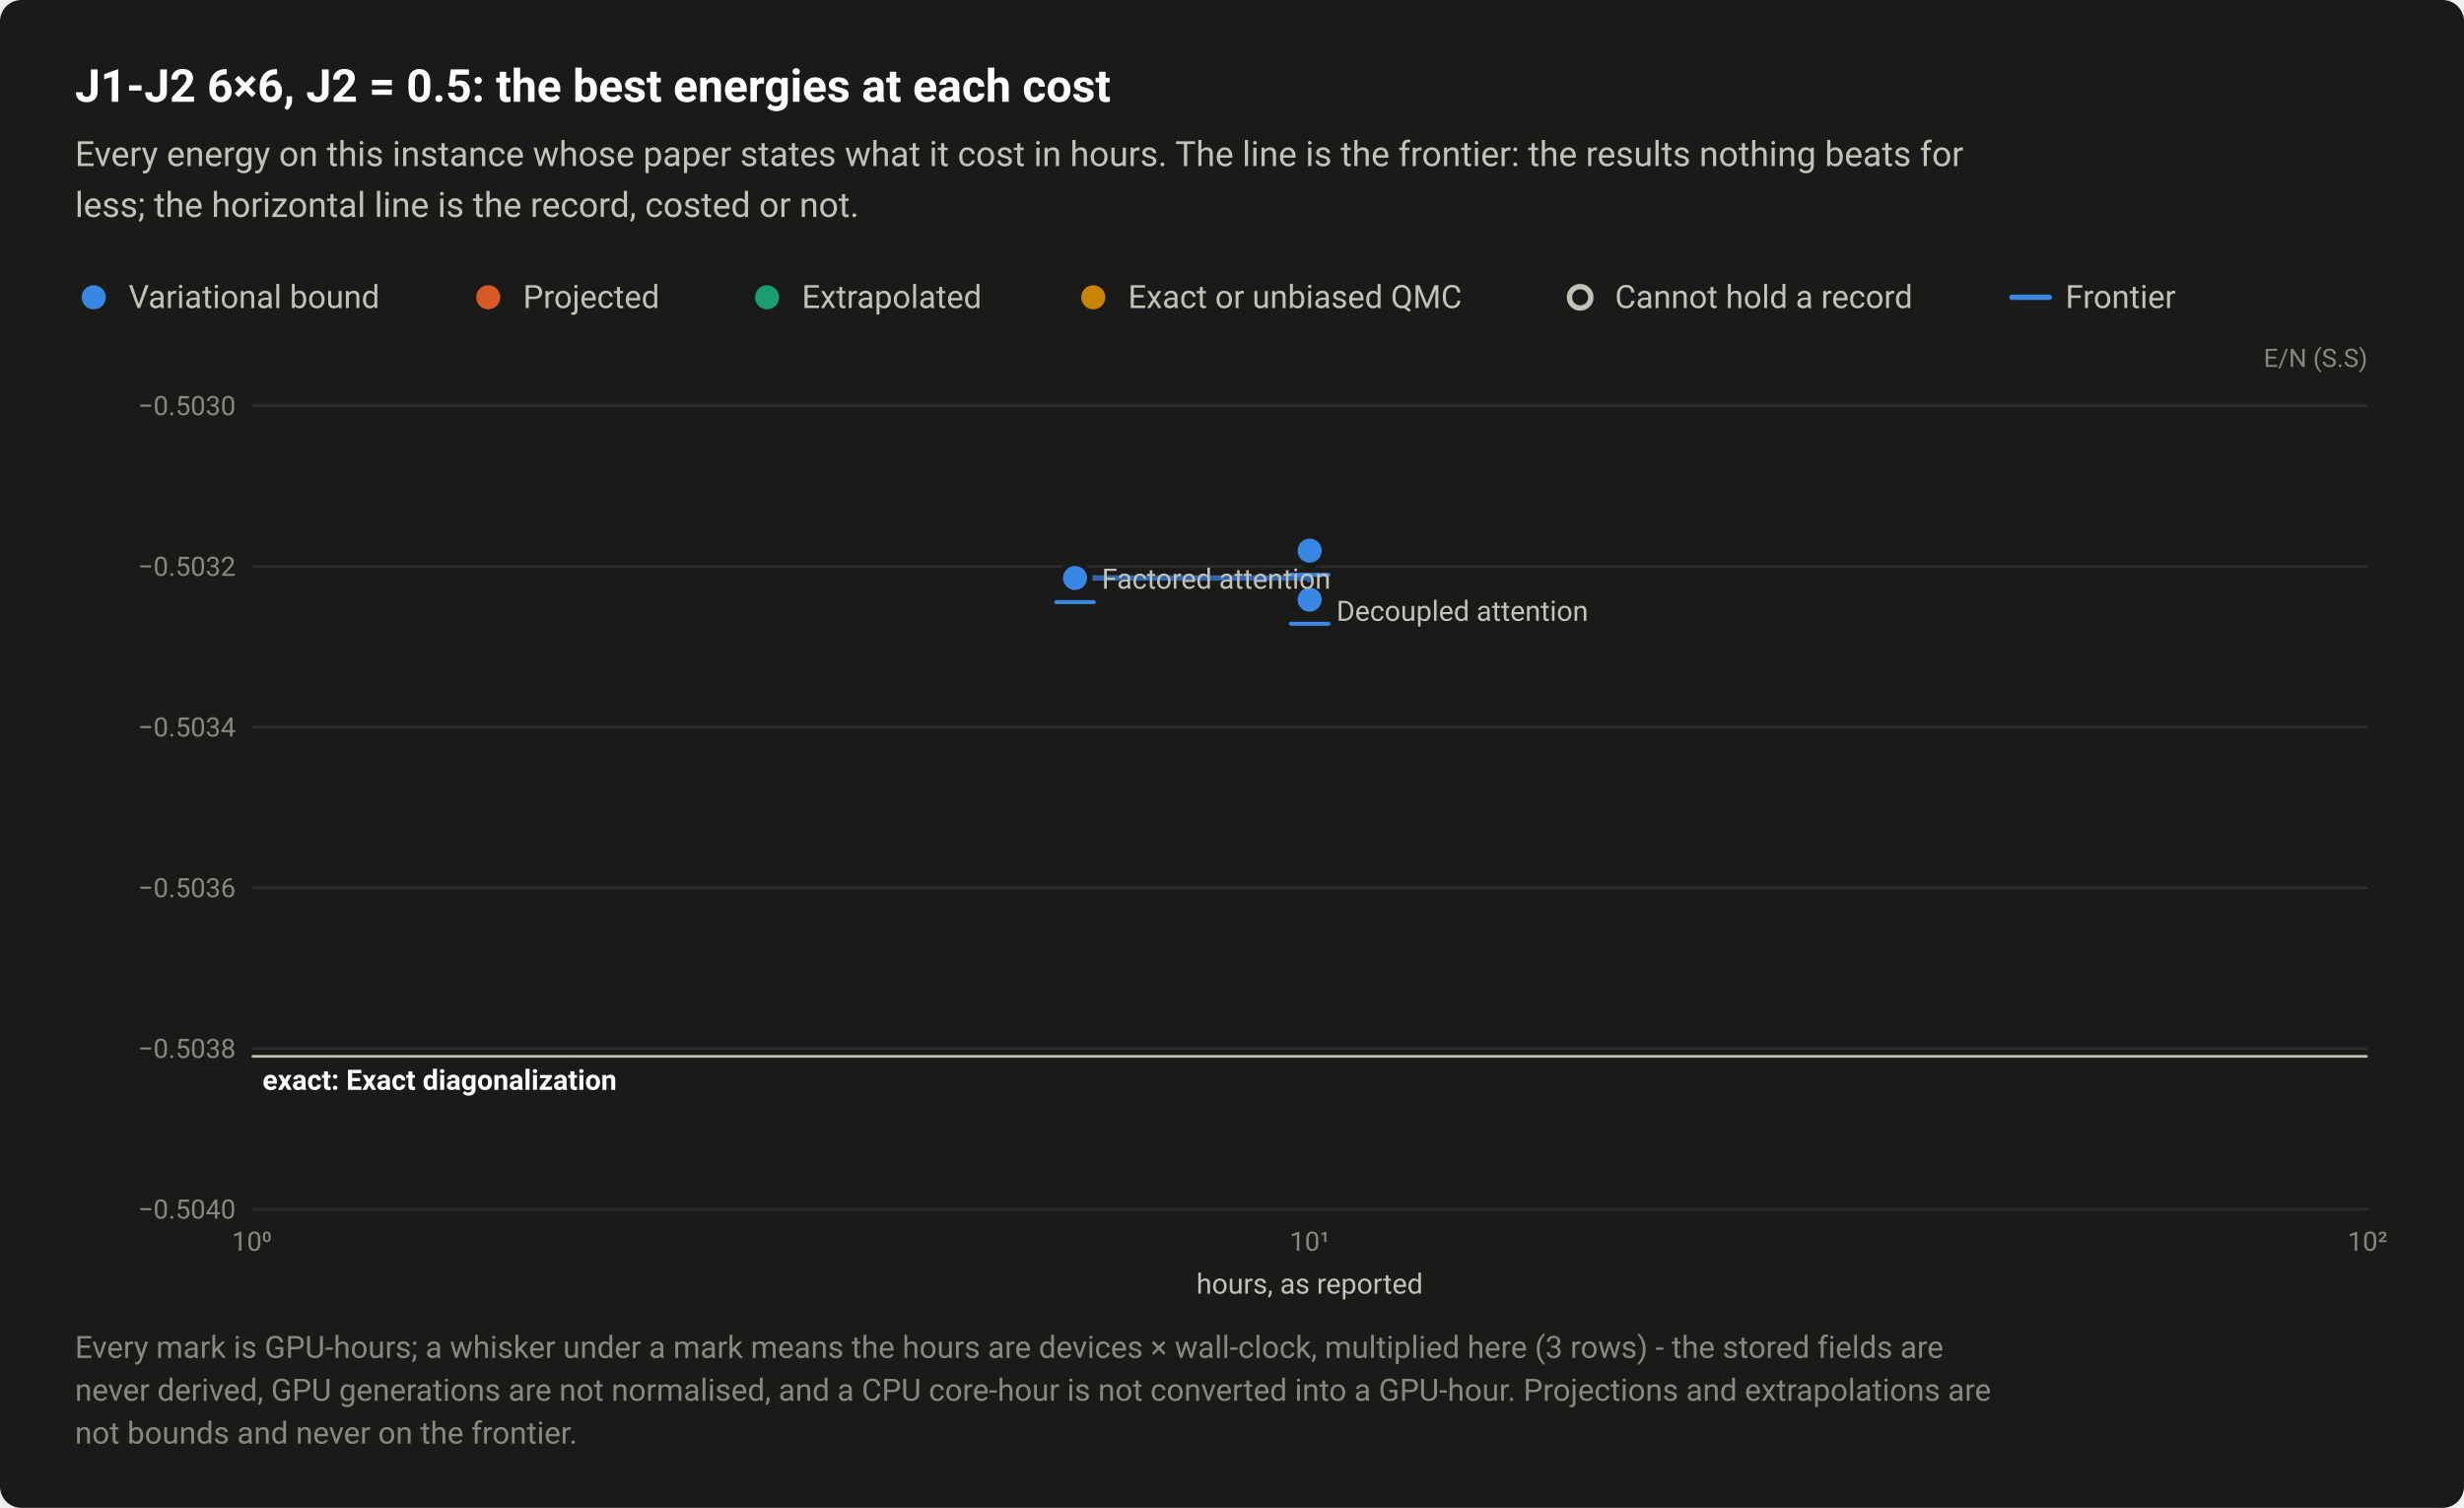
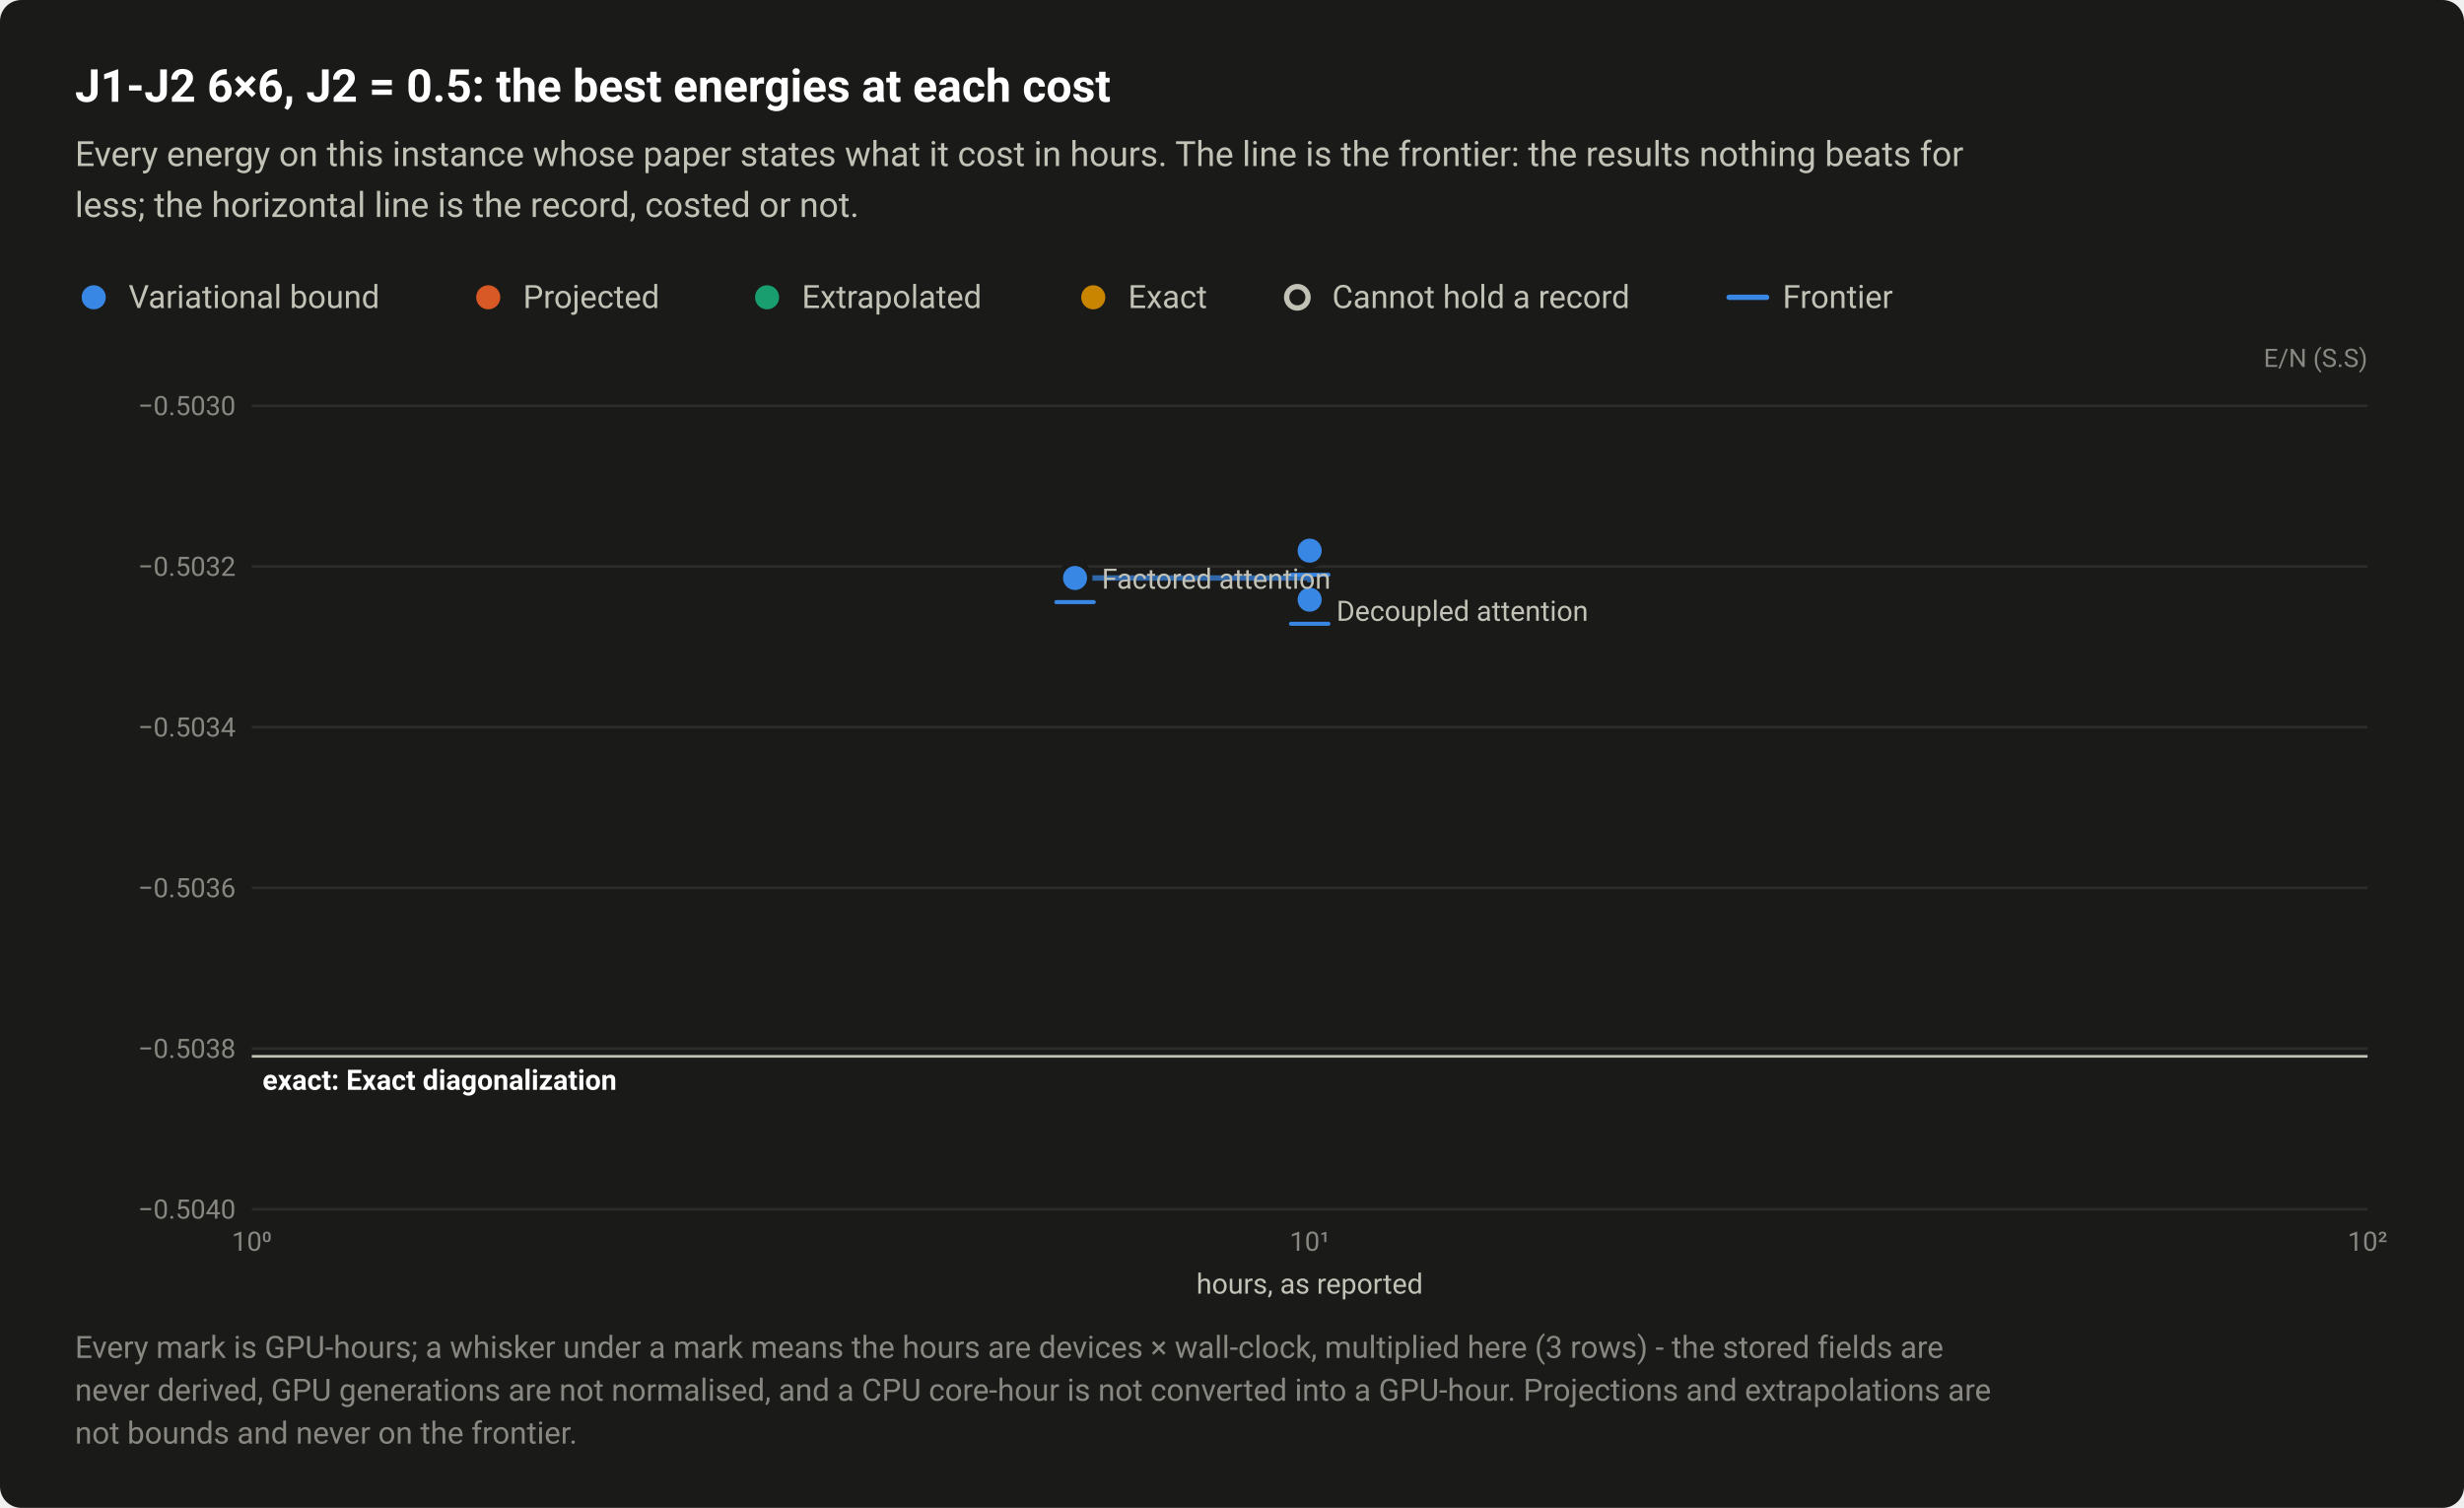
<svg xmlns="http://www.w3.org/2000/svg" width="920" height="563" viewBox="0 0 920 563" role="img" aria-labelledby="title desc">
  <style>text{font-family:system-ui,-apple-system,"Segoe UI",Roboto,"Helvetica Neue",Arial,sans-serif}</style>
  <rect width="920" height="563" rx="8" fill="#1a1a19" />
  <text x="28" y="38" font-size="17" fill="#ffffff" font-weight="600">J1-J2 6×6, J2 = 0.5: the best energies at each cost</text>
  <text x="28" y="62" font-size="13" fill="#c3c2b7">Every energy on this instance whose paper states what it cost in hours. The line is the frontier: the results nothing beats for</text>
  <text x="28" y="81" font-size="13" fill="#c3c2b7">less; the horizontal line is the record, costed or not.</text>
  <circle cx="35" cy="111" r="6.5" fill="#1a1a19" />
  <circle cx="35" cy="111" r="4.5" fill="#3987e5" />
  <text x="48" y="115" font-size="12" fill="#c3c2b7">Variational bound</text>
  <circle cx="182.3" cy="111" r="6.5" fill="#1a1a19" />
  <circle cx="182.3" cy="111" r="4.5" fill="#d95926" />
  <text x="195.3" y="115" font-size="12" fill="#c3c2b7">Projected</text>
  <circle cx="286.4" cy="111" r="6.5" fill="#1a1a19" />
  <circle cx="286.4" cy="111" r="4.5" fill="#199e70" />
  <text x="299.4" y="115" font-size="12" fill="#c3c2b7">Extrapolated</text>
  <circle cx="408.2" cy="111" r="6.5" fill="#1a1a19" />
  <circle cx="408.2" cy="111" r="4.5" fill="#c98500" />
-   <text x="421.2" y="115" font-size="12" fill="#c3c2b7">Exact or unbiased QMC</text>
-   <circle cx="590" cy="111" r="6.5" fill="#1a1a19" />
-   <circle cx="590" cy="111" r="4" fill="#1a1a19" stroke="#c3c2b7" stroke-width="2" />
-   <text x="603" y="115" font-size="12" fill="#c3c2b7">Cannot hold a record</text>
-   <path d="M751.2 111H765.2" stroke="#3987e5" stroke-width="2" stroke-linecap="round" />
-   <text x="771.2" y="115" font-size="12" fill="#c3c2b7">Frontier</text>
+   <text x="421.2" y="115" font-size="12" fill="#c3c2b7">Exact</text>
+   <circle cx="484.4" cy="111" r="6.5" fill="#1a1a19" />
+   <circle cx="484.4" cy="111" r="4" fill="#1a1a19" stroke="#c3c2b7" stroke-width="2" />
+   <text x="497.4" y="115" font-size="12" fill="#c3c2b7">Cannot hold a record</text>
+   <path d="M645.6 111H659.6" stroke="#3987e5" stroke-width="2" stroke-linecap="round" />
+   <text x="665.6" y="115" font-size="12" fill="#c3c2b7">Frontier</text>
  <text x="884" y="137" font-size="9.5" fill="#898781" text-anchor="end">E/N (S.S)</text>
  <path d="M94 451.5H884" stroke="#2c2c2a" stroke-width="1" />
  <text x="88" y="455" font-size="10" fill="#898781" text-anchor="end" style="font-variant-numeric:tabular-nums">−0.5040</text>
  <path d="M94 391.5H884" stroke="#2c2c2a" stroke-width="1" />
  <text x="88" y="395" font-size="10" fill="#898781" text-anchor="end" style="font-variant-numeric:tabular-nums">−0.5038</text>
  <path d="M94 331.5H884" stroke="#2c2c2a" stroke-width="1" />
  <text x="88" y="335" font-size="10" fill="#898781" text-anchor="end" style="font-variant-numeric:tabular-nums">−0.5036</text>
  <path d="M94 271.5H884" stroke="#2c2c2a" stroke-width="1" />
  <text x="88" y="275" font-size="10" fill="#898781" text-anchor="end" style="font-variant-numeric:tabular-nums">−0.5034</text>
  <path d="M94 211.5H884" stroke="#2c2c2a" stroke-width="1" />
  <text x="88" y="215" font-size="10" fill="#898781" text-anchor="end" style="font-variant-numeric:tabular-nums">−0.5032</text>
  <path d="M94 151.5H884" stroke="#2c2c2a" stroke-width="1" />
  <text x="88" y="155" font-size="10" fill="#898781" text-anchor="end" style="font-variant-numeric:tabular-nums">−0.5030</text>
  <text x="94" y="467" font-size="10" fill="#898781" text-anchor="middle" style="font-variant-numeric:tabular-nums">10⁰</text>
  <text x="489" y="467" font-size="10" fill="#898781" text-anchor="middle" style="font-variant-numeric:tabular-nums">10¹</text>
  <text x="884" y="467" font-size="10" fill="#898781" text-anchor="middle" style="font-variant-numeric:tabular-nums">10²</text>
  <path d="M94 394.4H884" stroke="#c3c2b7" stroke-width="1" />
  <text x="98" y="406.9" font-size="10.5" fill="#ffffff" font-weight="600">exact: Exact diagonalization</text>
  <path d="M401.4 215.8H489V223.9" fill="none" stroke="#3987e5" stroke-width="2" stroke-linejoin="round" stroke-linecap="round" opacity="0.7" />
  <a class="pt" href="/instances/#r-J1J2_square_36_P_0_5-032ac67d">
    <circle cx="489" cy="205.6" r="6.5" fill="#1a1a19" />
    <circle cx="489" cy="205.6" r="4.5" fill="#3987e5" />
    <path d="M482 214.6H496" stroke="#3987e5" stroke-width="1.5" stroke-linecap="round" />
  </a>
  <a class="pt" href="/instances/#r-J1J2_square_36_P_0_5-5988ccac">
    <circle cx="489" cy="223.9" r="6.5" fill="#1a1a19" />
    <circle cx="489" cy="223.9" r="4.5" fill="#3987e5" />
    <path d="M482 232.9H496" stroke="#3987e5" stroke-width="1.5" stroke-linecap="round" />
  </a>
  <a class="pt" href="/instances/#r-J1J2_square_36_P_0_5-8caa8a73">
    <circle cx="401.4" cy="215.8" r="6.5" fill="#1a1a19" />
    <circle cx="401.4" cy="215.8" r="4.5" fill="#3987e5" />
    <path d="M394.4 224.8H408.4" stroke="#3987e5" stroke-width="1.5" stroke-linecap="round" />
  </a>
  <text x="411.4" y="219.8" font-size="10.5" fill="#c3c2b7" text-anchor="start">Factored attention</text>
  <text x="499" y="231.8" font-size="10.5" fill="#c3c2b7" text-anchor="start">Decoupled attention</text>
  <text x="489" y="483" font-size="10.5" fill="#c3c2b7" text-anchor="middle">hours, as reported</text>
  <text x="28" y="507" font-size="11.5" fill="#898781">Every mark is GPU-hours; a whisker under a mark means the hours are devices × wall-clock, multiplied here (3 rows) - the stored fields are</text>
  <text x="28" y="523" font-size="11.5" fill="#898781">never derived, GPU generations are not normalised, and a CPU core-hour is not converted into a GPU-hour. Projections and extrapolations are</text>
  <text x="28" y="539" font-size="11.5" fill="#898781">not bounds and never on the frontier.</text>
</svg>
